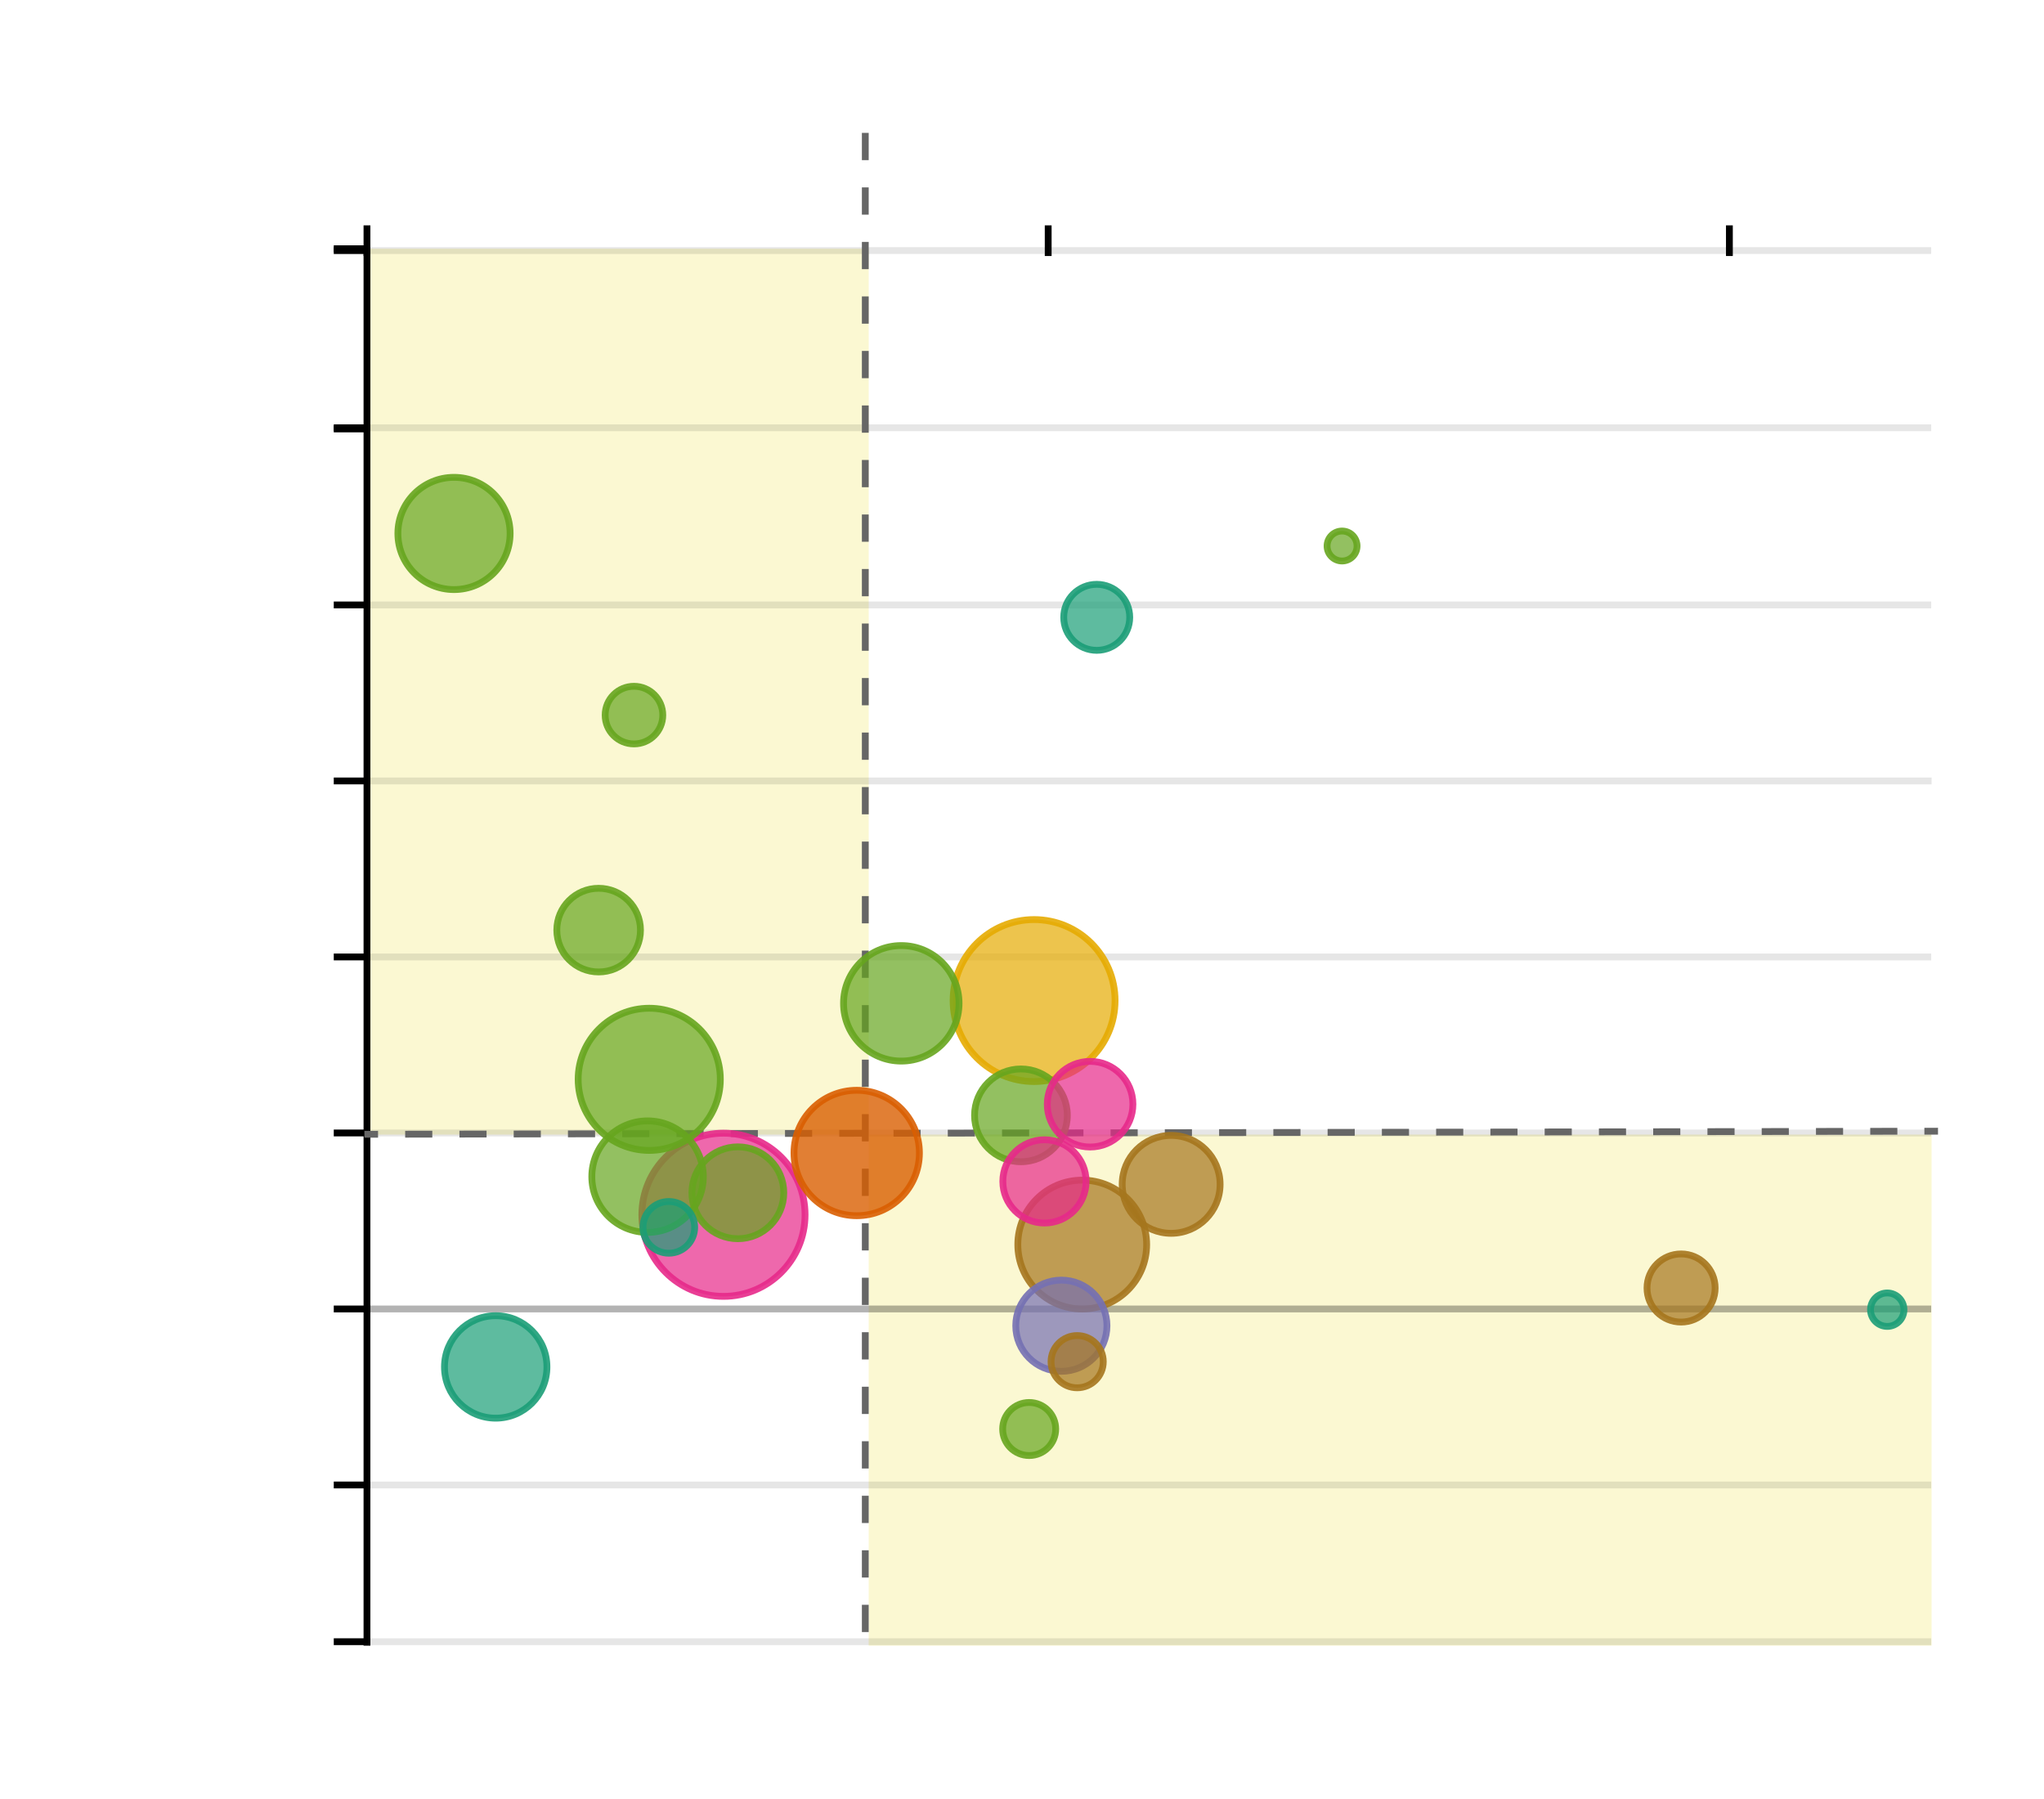
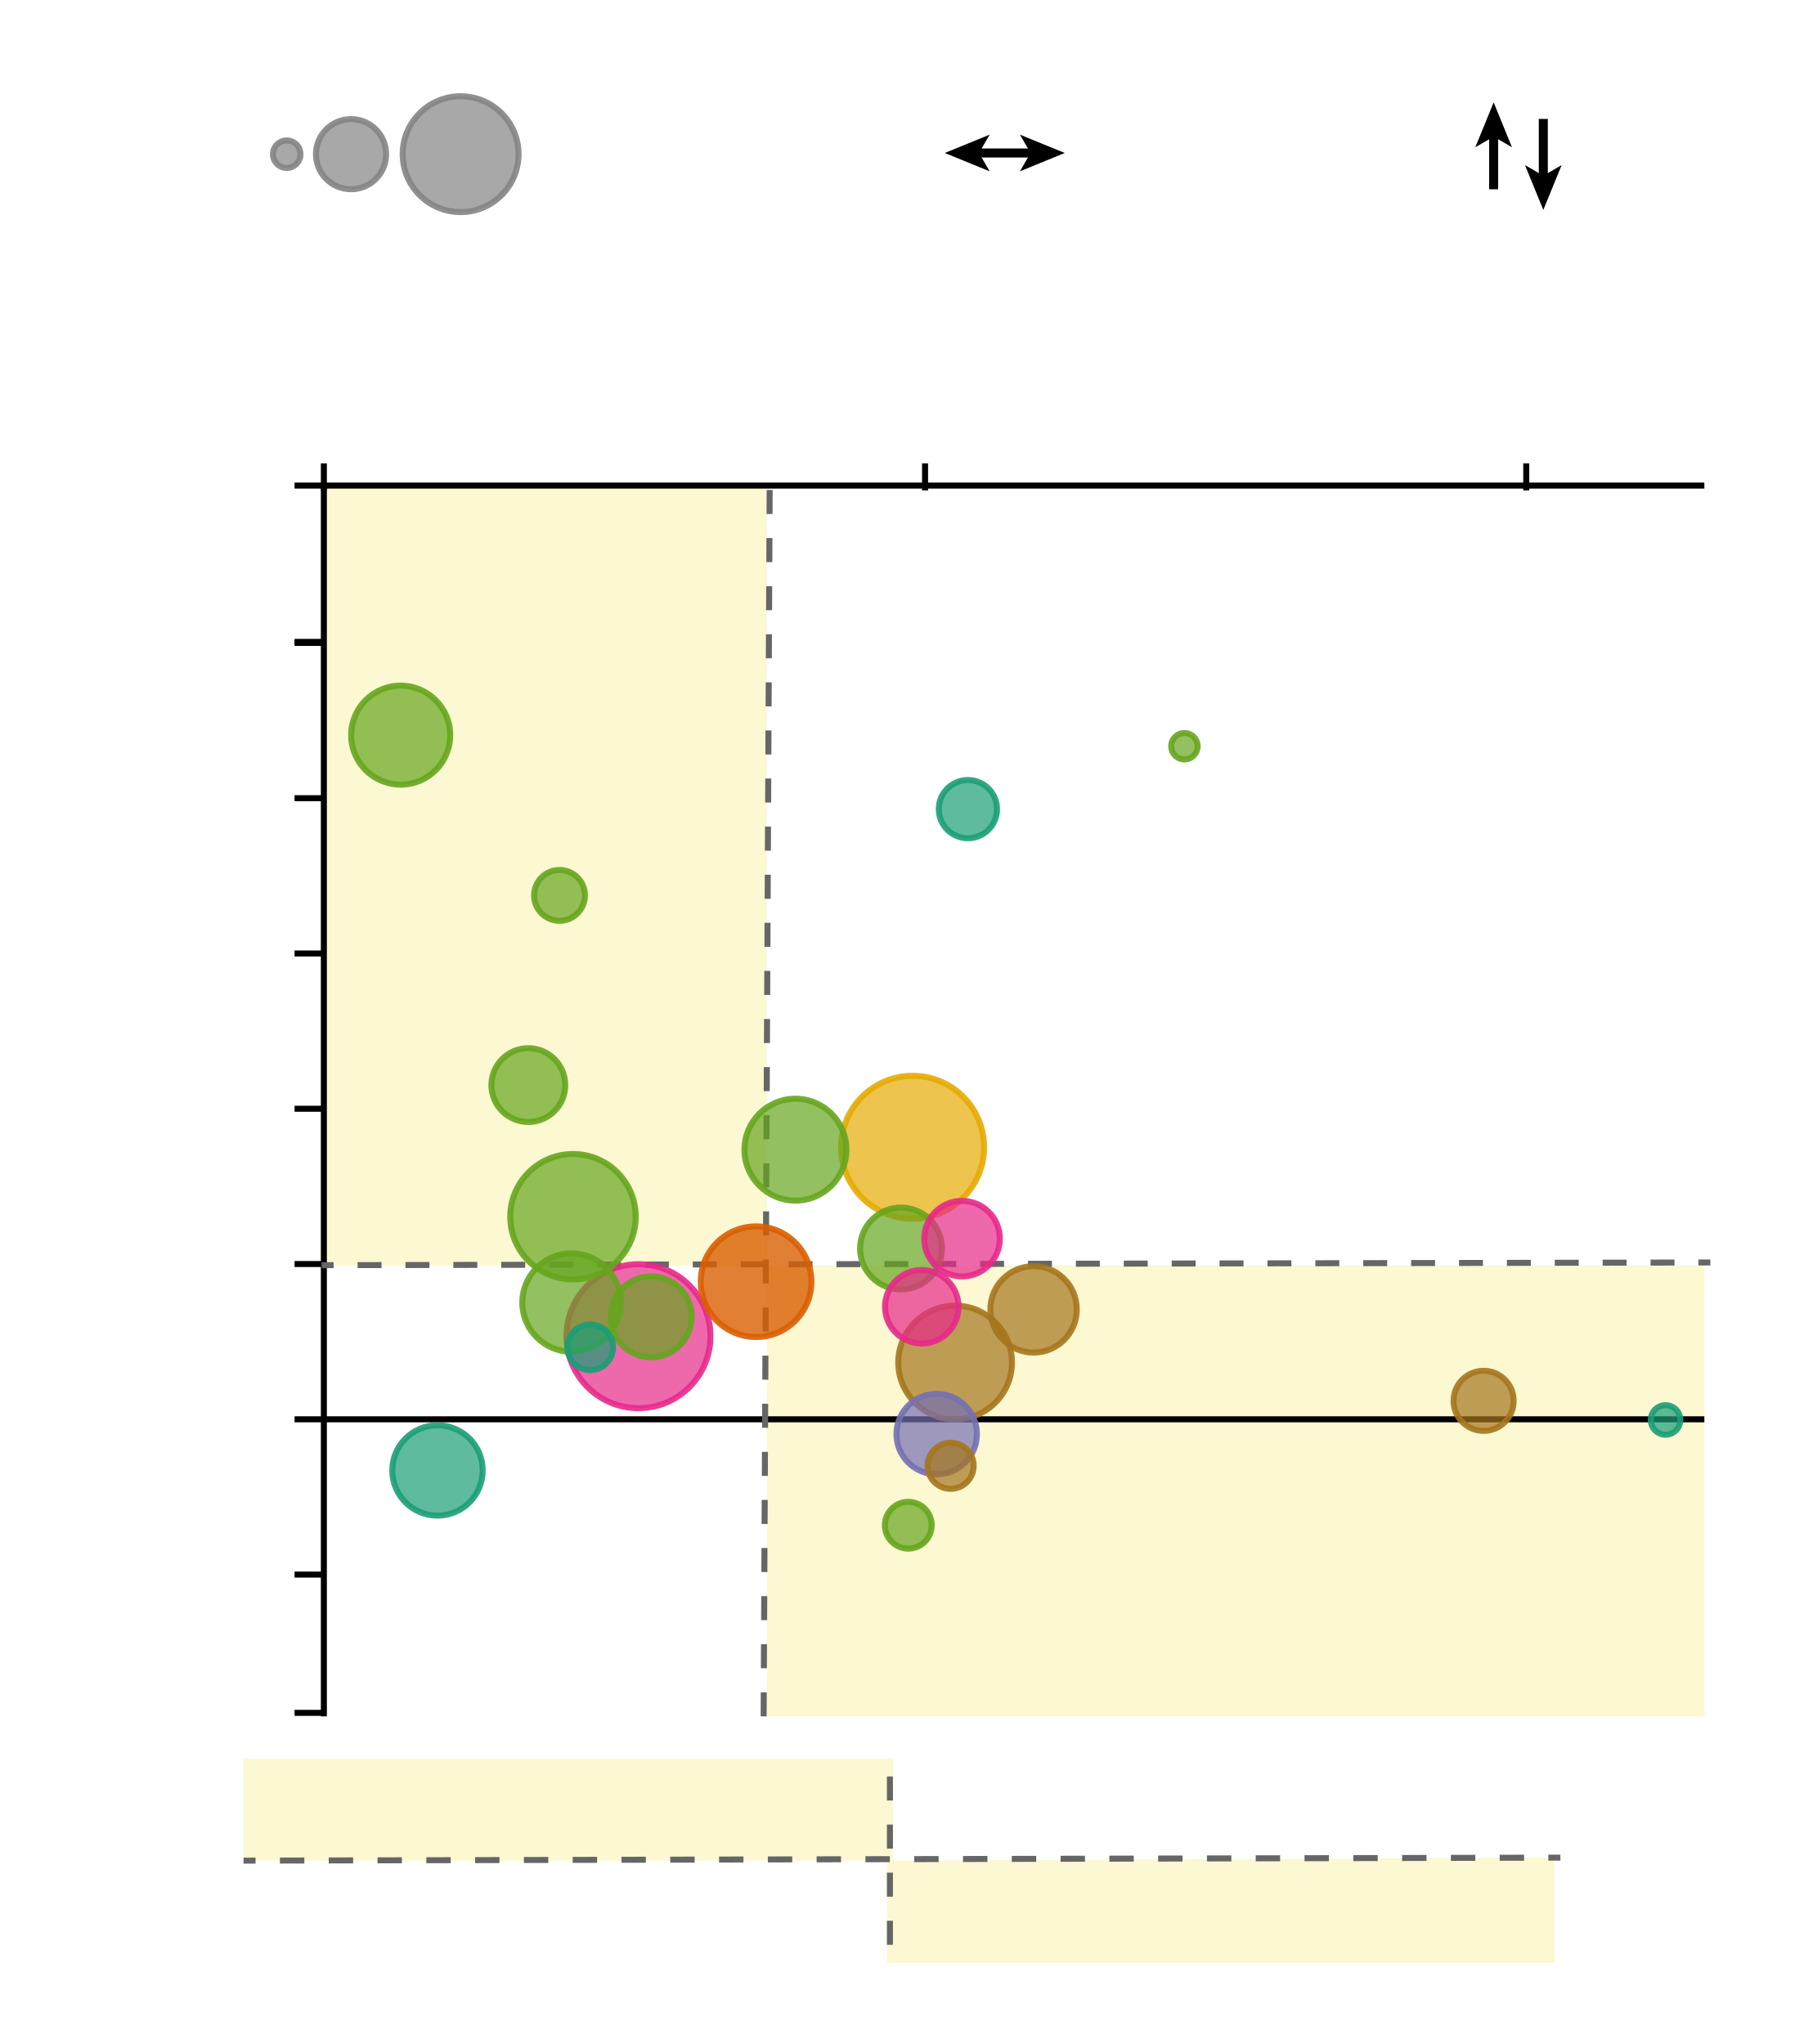
- <svg xmlns="http://www.w3.org/2000/svg" version="1.2" baseProfile="tiny" id="g-mt-economy-4-sector-change-mobile-img" x="0px" y="0px" viewBox="0 0 300 264" xml:space="preserve">
+ <svg xmlns="http://www.w3.org/2000/svg" version="1.2" baseProfile="tiny" id="g-mt-economy-4-sector-change-mobile-img" x="0px" y="0px" viewBox="0 0 300 340" xml:space="preserve">
  <g>
-     <rect x="127.5" y="166.5" fill="#EDDC22" fill-opacity="0.2" width="156" height="75" />
-     <rect x="53.5" y="36.5" fill="#EDDC22" fill-opacity="0.2" width="74" height="130" />
+     <rect x="127.5" y="210.5" fill="#EDDC22" fill-opacity="0.2" width="156" height="75" />
+     <rect x="53.5" y="80.5" fill="#EDDC22" fill-opacity="0.2" width="74" height="130" />
    <g transform="translate(60,40)">
      <g transform="translate(0,0)">
        <g transform="translate(0,207.1667)">
-           <line fill="none" stroke="#000000" x1="-6.514" y1="-29.25" x2="-11.013" y2="-29.25" />
-           <line fill="none" stroke="#000000" stroke-opacity="0.1" x1="-6.514" y1="-29.25" x2="223.443" y2="-29.25" />
+           <line fill="none" stroke="#000000" x1="-6.514" y1="14.75" x2="-11.013" y2="14.75" />
+           <line display="none" fill="none" stroke="#000000" stroke-opacity="0.1" x1="-6.514" y1="14.75" x2="223.443" y2="14.75" />
        </g>
        <g transform="translate(0,207.1667)">
-           <line fill="none" stroke="#000000" x1="-6.514" y1="-6.25" x2="-11.013" y2="-6.25" />
-           <line fill="none" stroke="#000000" stroke-opacity="0.1" x1="-6.514" y1="-6.25" x2="223.443" y2="-6.25" />
-           <text transform="matrix(1 0 0 1 -31.4438 -3.8503)" display="none" font-family="'ArialMT'" font-size="8px">-40%</text>
+           <line fill="none" stroke="#000000" x1="-6.514" y1="37.75" x2="-11.013" y2="37.75" />
+           <line display="none" fill="none" stroke="#000000" stroke-opacity="0.1" x1="-6.514" y1="37.75" x2="223.443" y2="37.75" />
+           <text transform="matrix(1 0 0 1 -31.4438 40.1497)" display="none" font-family="'ArialMT'" font-size="8px">-40%</text>
        </g>
        <g transform="translate(0,172.7222)">
-           <line fill="none" stroke="#000000" x1="-6.514" y1="-20.634" x2="-11.013" y2="-20.634" />
-           <line fill="none" stroke="#000000" stroke-opacity="0.3" x1="-6.514" y1="-20.634" x2="223.443" y2="-20.634" />
-           <text transform="matrix(1 0 0 1 -22.042 -18.2349)" display="none" font-family="'ArialMT'" font-size="8px">0%</text>
+           <line fill="none" stroke="#000000" x1="-6.514" y1="23.366" x2="-11.013" y2="23.366" />
+           <line fill="none" stroke="#000000" x1="-6.514" y1="23.366" x2="223.443" y2="23.366" />
+           <text transform="matrix(1 0 0 1 -22.042 25.7651)" display="none" font-family="'ArialMT'" font-size="8px">0%</text>
        </g>
        <g transform="translate(0,138.2778)">
-           <line fill="none" stroke="#000000" x1="-6.514" y1="-12.018" x2="-11.013" y2="-12.018" />
-           <line fill="none" stroke="#000000" stroke-opacity="0.1" x1="-6.514" y1="-12.018" x2="223.443" y2="-12.018" />
+           <line fill="none" stroke="#000000" x1="-6.514" y1="31.982" x2="-11.013" y2="31.982" />
+           <line display="none" fill="none" stroke="#000000" stroke-opacity="0.1" x1="-6.514" y1="31.982" x2="223.443" y2="31.982" />
        </g>
        <g transform="translate(0,103.8333)">
-           <line fill="none" stroke="#000000" x1="-6.514" y1="-3.403" x2="-11.013" y2="-3.403" />
-           <line fill="none" stroke="#000000" stroke-opacity="0.1" x1="-6.514" y1="-3.403" x2="223.443" y2="-3.403" />
-           <text transform="matrix(1 0 0 1 -42.5044 -1.0033)" display="none" font-family="'ArialMT'" font-size="10px">+40%</text>
+           <line fill="none" stroke="#000000" x1="-6.514" y1="40.597" x2="-11.013" y2="40.597" />
+           <line display="none" fill="none" stroke="#000000" stroke-opacity="0.1" x1="-6.514" y1="40.597" x2="223.443" y2="40.597" />
+           <text transform="matrix(1 0 0 1 -42.5044 42.9967)" display="none" font-family="'ArialMT'" font-size="10px">+40%</text>
        </g>
        <g transform="translate(0,69.38889)">
-           <line fill="none" stroke="#000000" x1="-6.514" y1="5.213" x2="-11.013" y2="5.213" />
-           <line fill="none" stroke="#000000" stroke-opacity="0.1" x1="-6.514" y1="5.213" x2="223.5" y2="5.213" />
-           <text transform="matrix(1 0 0 1 -42.5044 7.6131)" display="none" font-family="'ArialMT'" font-size="10px">+60%</text>
+           <line fill="none" stroke="#000000" x1="-6.514" y1="49.213" x2="-11.013" y2="49.213" />
+           <line display="none" fill="none" stroke="#000000" stroke-opacity="0.1" x1="-6.514" y1="49.213" x2="223.5" y2="49.213" />
+           <text transform="matrix(1 0 0 1 -42.5044 51.6131)" display="none" font-family="'ArialMT'" font-size="10px">+60%</text>
        </g>
        <g transform="translate(0,34.94444)">
-           <line fill="none" stroke="#000000" x1="-6.514" y1="13.829" x2="-11.013" y2="13.829" />
-           <line fill="none" stroke="#000000" stroke-opacity="0.1" x1="-6.514" y1="13.829" x2="223.443" y2="13.829" />
-           <text transform="matrix(1 0 0 1 -42.5044 16.2284)" display="none" font-family="'ArialMT'" font-size="10px">+80%</text>
+           <line fill="none" stroke="#000000" x1="-6.514" y1="57.829" x2="-11.013" y2="57.829" />
+           <line display="none" fill="none" stroke="#000000" stroke-opacity="0.1" x1="-6.514" y1="57.829" x2="223.443" y2="57.829" />
+           <text transform="matrix(1 0 0 1 -42.5044 60.2284)" display="none" font-family="'ArialMT'" font-size="10px">+80%</text>
        </g>
        <g transform="translate(0,34.94444)">
-           <line fill="none" stroke="#000000" x1="-6.514" y1="-12.171" x2="-11.013" y2="-12.171" />
-           <line fill="none" stroke="#000000" stroke-opacity="0.1" x1="-6.514" y1="-12.171" x2="223.443" y2="-12.171" />
-           <text transform="matrix(1 0 0 1 -42.5044 -9.7716)" display="none" font-family="'ArialMT'" font-size="10px">+80%</text>
+           <line fill="none" stroke="#000000" x1="-6.514" y1="31.829" x2="-11.013" y2="31.829" />
+           <line display="none" fill="none" stroke="#000000" stroke-opacity="0.1" x1="-6.514" y1="31.829" x2="223.443" y2="31.829" />
+           <text transform="matrix(1 0 0 1 -42.5044 34.2284)" display="none" font-family="'ArialMT'" font-size="10px">+80%</text>
        </g>
        <g transform="translate(0,34.94444)">
-           <line fill="none" stroke="#000000" x1="-6.514" y1="-38.171" x2="-11.013" y2="-38.171" />
-           <line fill="none" stroke="#000000" stroke-opacity="0.1" x1="-6.514" y1="-38.171" x2="223.443" y2="-38.171" />
-           <text transform="matrix(1 0 0 1 -42.5044 -35.7716)" display="none" font-family="'ArialMT'" font-size="10px">+80%</text>
+           <line fill="none" stroke="#000000" x1="-6.514" y1="5.829" x2="-11.013" y2="5.829" />
+           <line fill="none" stroke="#000000" x1="-6.514" y1="5.829" x2="223.443" y2="5.829" />
+           <text transform="matrix(1 0 0 1 -42.5044 8.2284)" display="none" font-family="'ArialMT'" font-size="10px">+80%</text>
        </g>
        <g transform="translate(0,0.5)">
-           <line fill="none" stroke="#000000" x1="-6.514" y1="22.445" x2="-11.013" y2="22.445" />
-           <path fill="none" stroke="#000000" d="M223.443,22.445" />
-           <path fill="none" stroke="#000000" d="M-6.514,22.445" />
-           <text transform="matrix(1 0 0 1 -43.9531 24.8438)" display="none" font-family="'ArialMT'" font-size="8px">+100%</text>
-         </g>
-         <path fill="none" stroke="#000000" d="M-6.139,201.5v-205h-4.874" />
+           <line fill="none" stroke="#000000" x1="-6.514" y1="66.445" x2="-11.013" y2="66.445" />
+           <path fill="none" stroke="#000000" d="M223.443,66.445" />
+           <path fill="none" stroke="#000000" d="M-6.514,66.445" />
+           <text transform="matrix(1 0 0 1 -43.9531 68.8438)" display="none" font-family="'ArialMT'" font-size="8px">+100%</text>
+         </g>
+         <path fill="none" stroke="#000000" d="M-6.139,245.5v-205" />
      </g>
      <g transform="translate(0,0)">
        <g transform="translate(0.5,0)">
-           <line fill="none" stroke="#000000" x1="-6.639" y1="-2.43" x2="-6.639" y2="-6.929" />
-           <text transform="matrix(1 0 0 1 -12.3711 -11.1787)" display="none" font-family="'ArialMT'" font-size="10px">$0</text>
+           <line fill="none" stroke="#000000" x1="-6.639" y1="41.57" x2="-6.639" y2="37.071" />
+           <text transform="matrix(1 0 0 1 -12.3711 32.8213)" display="none" font-family="'ArialMT'" font-size="10px">$0</text>
        </g>
        <g transform="translate(133.8333,0)">
-           <line fill="none" stroke="#000000" x1="-39.99" y1="-2.43" x2="-39.99" y2="-6.929" />
-           <text transform="matrix(1 0 0 1 -53.2205 -11.1787)" display="none" font-family="'ArialMT'" font-size="10px">$50K</text>
+           <line fill="none" stroke="#000000" x1="-39.99" y1="41.57" x2="-39.99" y2="37.071" />
+           <text transform="matrix(1 0 0 1 -53.2205 32.8213)" display="none" font-family="'ArialMT'" font-size="10px">$50K</text>
        </g>
        <g transform="translate(267.1667,0)">
-           <line fill="none" stroke="#000000" x1="-73.342" y1="-2.43" x2="-73.342" y2="-6.929" />
-           <text transform="matrix(1 0 0 1 -89.4381 -11.1787)" display="none" font-family="'ArialMT'" font-size="10px">$100K</text>
-         </g>
-       </g>
-       <g>
-         <g>
-           <line fill="none" stroke="#666666" x1="-6.514" y1="126.452" x2="-4.514" y2="126.448" />
-           <line fill="none" stroke="#666666" stroke-dasharray="3.982,3.982" x1="-0.532" y1="126.441" x2="220.452" y2="126.008" />
-           <line fill="none" stroke="#666666" x1="222.443" y1="126.004" x2="224.443" y2="126" />
+           <line fill="none" stroke="#000000" x1="-73.342" y1="41.57" x2="-73.342" y2="37.071" />
+           <text transform="matrix(1 0 0 1 -89.4381 32.8213)" display="none" font-family="'ArialMT'" font-size="10px">$100K</text>
+         </g>
+       </g>
+       <g>
+         <g>
+           <line fill="none" stroke="#666666" x1="-6.514" y1="170.452" x2="-4.514" y2="170.448" />
+           <line fill="none" stroke="#666666" stroke-dasharray="3.982,3.982" x1="-0.532" y1="170.441" x2="220.452" y2="170.008" />
+           <line fill="none" stroke="#666666" x1="222.443" y1="170.004" x2="224.443" y2="170" />
        </g>
      </g>
      <g transform="translate(320,133.5348)">
        <g display="none">
-           <text transform="matrix(1 0 0 1 -372.209 -10.8317)" display="inline" font-family="'ArialMT'" font-size="8px">M</text>
-           <text transform="matrix(1 0 0 1 -365.5449 -10.8317)" display="inline" font-family="'ArialMT'" font-size="8px">T</text>
-           <text transform="matrix(1 0 0 1 -360.8027 -10.8317)" display="inline" font-family="'ArialMT'" font-size="8px"> </text>
-           <text transform="matrix(1 0 0 1 -358.5801 -10.8317)" display="inline" font-family="'ArialMT'" font-size="8px">o</text>
-           <text transform="matrix(1 0 0 1 -354.1309 -10.8317)" display="inline" font-family="'ArialMT'" font-size="8px">v</text>
-           <text transform="matrix(1 0 0 1 -350.1309 -10.8317)" display="inline" font-family="'ArialMT'" font-size="8px">e</text>
-           <text transform="matrix(1 0 0 1 -345.6816 -10.8317)" display="inline" font-family="'ArialMT'" font-size="8px">r</text>
-           <text transform="matrix(1 0 0 1 -343.0176 -10.8317)" display="inline" font-family="'ArialMT'" font-size="8px">a</text>
-           <text transform="matrix(1 0 0 1 -338.5684 -10.8317)" display="inline" font-family="'ArialMT'" font-size="8px">l</text>
-           <text transform="matrix(1 0 0 1 -336.791 -10.8317)" display="inline" font-family="'ArialMT'" font-size="8px">l</text>
-           <text transform="matrix(1 0 0 1 -367.6973 -1.2321)" display="inline" font-family="'ArialMT'" font-size="8px">(</text>
-           <text transform="matrix(1 0 0 1 -365.0332 -1.2321)" display="inline" font-family="'ArialMT'" font-size="8px">+</text>
-           <text transform="matrix(1 0 0 1 -360.3613 -1.2321)" display="inline" font-family="'ArialMT'" font-size="8px">1</text>
-           <text transform="matrix(1 0 0 1 -355.9121 -1.2321)" display="inline" font-family="'ArialMT'" font-size="8px">9</text>
-           <text transform="matrix(1 0 0 1 -351.4629 -1.2321)" display="inline" font-family="'ArialMT'" font-size="8px">.</text>
-           <text transform="matrix(1 0 0 1 -349.2402 -1.2321)" display="inline" font-family="'ArialMT'" font-size="8px">6</text>
-           <text transform="matrix(1 0 0 1 -344.791 -1.2321)" display="inline" font-family="'ArialMT'" font-size="8px">%</text>
-           <text transform="matrix(1 0 0 1 -337.6777 -1.2321)" display="inline" font-family="'ArialMT'" font-size="8px">)</text>
-         </g>
-       </g>
-       <g transform="translate(320,133.5348)">
-         <text transform="matrix(1 0 0 1 -433.3496 -90.8317)" font-family="'Arial-ItalicMT'" font-size="8px">Faster</text>
-         <text transform="matrix(1 0 0 1 -436.0215 -81.2321)" font-family="'Arial-ItalicMT'" font-size="8px">growing</text>
-         <text transform="matrix(1 0 0 1 -434.9062 -71.6315)" font-family="'Arial-ItalicMT'" font-size="8px">sectors</text>
-       </g>
-       <g transform="translate(320,133.5348)">
-         <text transform="matrix(1 0 0 1 -140.5801 -177.8317)" font-family="'Arial-ItalicMT'" font-size="8px">Higher</text>
-       </g>
-       <g transform="translate(320,133.5348)">
-         <text transform="matrix(1 0 0 1 -311.0137 -177.8317)" font-family="'Arial-ItalicMT'" font-size="8px">Lower</text>
-       </g>
-       <g>
-         <line fill="none" stroke="#666666" stroke-dasharray="4" x1="67" y1="-20.5" x2="67" y2="201.5" />
+           <text transform="matrix(1 0 0 1 -372.209 33.1683)" display="inline" font-family="'ArialMT'" font-size="8px">M</text>
+           <text transform="matrix(1 0 0 1 -365.5449 33.1683)" display="inline" font-family="'ArialMT'" font-size="8px">T</text>
+           <text transform="matrix(1 0 0 1 -360.8027 33.1683)" display="inline" font-family="'ArialMT'" font-size="8px"> </text>
+           <text transform="matrix(1 0 0 1 -358.5801 33.1683)" display="inline" font-family="'ArialMT'" font-size="8px">o</text>
+           <text transform="matrix(1 0 0 1 -354.1309 33.1683)" display="inline" font-family="'ArialMT'" font-size="8px">v</text>
+           <text transform="matrix(1 0 0 1 -350.1309 33.1683)" display="inline" font-family="'ArialMT'" font-size="8px">e</text>
+           <text transform="matrix(1 0 0 1 -345.6816 33.1683)" display="inline" font-family="'ArialMT'" font-size="8px">r</text>
+           <text transform="matrix(1 0 0 1 -343.0176 33.1683)" display="inline" font-family="'ArialMT'" font-size="8px">a</text>
+           <text transform="matrix(1 0 0 1 -338.5684 33.1683)" display="inline" font-family="'ArialMT'" font-size="8px">l</text>
+           <text transform="matrix(1 0 0 1 -336.791 33.1683)" display="inline" font-family="'ArialMT'" font-size="8px">l</text>
+           <text transform="matrix(1 0 0 1 -367.6973 42.7679)" display="inline" font-family="'ArialMT'" font-size="8px">(</text>
+           <text transform="matrix(1 0 0 1 -365.0332 42.7679)" display="inline" font-family="'ArialMT'" font-size="8px">+</text>
+           <text transform="matrix(1 0 0 1 -360.3613 42.7679)" display="inline" font-family="'ArialMT'" font-size="8px">1</text>
+           <text transform="matrix(1 0 0 1 -355.9121 42.7679)" display="inline" font-family="'ArialMT'" font-size="8px">9</text>
+           <text transform="matrix(1 0 0 1 -351.4629 42.7679)" display="inline" font-family="'ArialMT'" font-size="8px">.</text>
+           <text transform="matrix(1 0 0 1 -349.2402 42.7679)" display="inline" font-family="'ArialMT'" font-size="8px">6</text>
+           <text transform="matrix(1 0 0 1 -344.791 42.7679)" display="inline" font-family="'ArialMT'" font-size="8px">%</text>
+           <text transform="matrix(1 0 0 1 -337.6777 42.7679)" display="inline" font-family="'ArialMT'" font-size="8px">)</text>
+         </g>
+       </g>
+       <g>
+         <line fill="none" stroke="#666666" stroke-dasharray="4" x1="68" y1="41.5" x2="67" y2="245.5" />
      </g>
      <g transform="translate(103.392,20)">
        <g display="none">
-           <text transform="matrix(1 0 0 1 -86.8524 -35.2969)" display="inline" font-family="'ArialMT'" font-size="8px">Montana avg.</text>
-           <text transform="matrix(1 0 0 1 -67.2939 -25.6973)" display="inline" font-family="'ArialMT'" font-size="8px">$36,900</text>
+           <text transform="matrix(1 0 0 1 -75.8524 8.7031)" display="inline" font-family="'ArialMT'" font-size="8px">Montana avg.</text>
+           <text transform="matrix(1 0 0 1 -56.2939 18.3027)" display="inline" font-family="'ArialMT'" font-size="8px">$36,900</text>
        </g>
      </g>
      <g>
        <g transform="translate(70.27605,154.2898)">
-           <circle fill="#E7298A" fill-opacity="0.7" stroke="#E7298A" stroke-opacity="0.9" cx="-24.092" cy="-16.024" r="11.974" />
-           <text transform="matrix(1 0 0 1 -12.3688 -5.0242)" display="none" fill="#E7298A" font-family="'ArialMT'" font-size="10px">Retail</text>
-           <text transform="matrix(1 0 0 1 35.6312 -31.0242)" display="none" fill="#E7298A" font-family="'ArialMT'" font-size="10px">Wholesale trade</text>
+           <circle fill="#E7298A" fill-opacity="0.7" stroke="#E7298A" stroke-opacity="0.9" cx="-24.092" cy="27.976" r="11.974" />
+           <text transform="matrix(1 0 0 1 -12.3688 38.9758)" display="none" fill="#E7298A" font-family="'ArialMT'" font-size="10px">Retail</text>
+           <text transform="matrix(1 0 0 1 35.6312 12.9758)" display="none" fill="#E7298A" font-family="'ArialMT'" font-size="10px">Wholesale trade</text>
        </g>
        <g transform="translate(131.0745,112.3674)">
-           <circle fill="#E6AB02" fill-opacity="0.7" stroke="#E6AB02" stroke-opacity="0.9" cx="-39.3" cy="-5.537" r="11.884" />
-           <text transform="matrix(1 0 0 1 -30.6663 -13.5374)" display="none" fill="#E6AB02" font-family="'ArialMT'" font-size="10px">Healthcare &amp; social work</text>
+           <circle fill="#E6AB02" fill-opacity="0.7" stroke="#E6AB02" stroke-opacity="0.9" cx="-39.3" cy="38.463" r="11.884" />
+           <text transform="matrix(1 0 0 1 -30.6663 30.4626)" display="none" fill="#E6AB02" font-family="'ArialMT'" font-size="10px">Healthcare &amp; social work</text>
        </g>
        <g transform="translate(55.74983,127.7822)">
-           <circle fill="#66A61E" fill-opacity="0.7" stroke="#66A61E" stroke-opacity="0.9" cx="-20.459" cy="-9.393" r="10.432" />
+           <circle fill="#66A61E" fill-opacity="0.7" stroke="#66A61E" stroke-opacity="0.9" cx="-20.459" cy="34.607" r="10.432" />
        </g>
        <g transform="translate(140.4982,160.1189)">
-           <circle fill="#A6761D" fill-opacity="0.7" stroke="#A6761D" stroke-opacity="0.9" cx="-41.657" cy="-17.482" r="9.454" />
-         </g>
-         <circle fill="#D95F02" fill-opacity="0.8" stroke="#D95F02" stroke-opacity="0.9" cx="65.74" cy="129.2" r="9.203" />
+           <circle fill="#A6761D" fill-opacity="0.7" stroke="#A6761D" stroke-opacity="0.9" cx="-41.657" cy="26.518" r="9.454" />
+         </g>
+         <circle fill="#D95F02" fill-opacity="0.8" stroke="#D95F02" stroke-opacity="0.9" cx="65.74" cy="173.2" r="9.203" />
        <g transform="translate(105.0811,112.9094)">
-           <circle fill="#66A61E" fill-opacity="0.7" stroke="#66A61E" stroke-opacity="0.9" cx="-32.798" cy="-5.673" r="8.475" />
+           <circle fill="#66A61E" fill-opacity="0.7" stroke="#66A61E" stroke-opacity="0.9" cx="-32.798" cy="38.327" r="8.475" />
        </g>
        <g transform="translate(17.5349,20.95561)">
-           <circle fill="#66A61E" fill-opacity="0.7" stroke="#66A61E" stroke-opacity="0.9" cx="-10.9" cy="17.328" r="8.235" />
-           <text transform="matrix(1 0 0 1 -3.9153 13.3276)" display="none" fill="#66A61E" font-family="'ArialMT'" font-size="10px">Real estate</text>
+           <circle fill="#66A61E" fill-opacity="0.7" stroke="#66A61E" stroke-opacity="0.9" cx="-10.9" cy="61.328" r="8.235" />
+           <text transform="matrix(1 0 0 1 -3.9153 57.3276)" display="none" fill="#66A61E" font-family="'ArialMT'" font-size="10px">Real estate</text>
+           <text transform="matrix(1 0 0 1 114.0847 57.3276)" display="none" fill="#66A61E" font-family="'ArialMT'" font-size="10px">Business mangement</text>
        </g>
        <g transform="translate(55.42246,146.8256)">
-           <circle fill="#66A61E" fill-opacity="0.7" stroke="#66A61E" stroke-opacity="0.9" cx="-20.377" cy="-14.156" r="8.183" />
+           <circle fill="#66A61E" fill-opacity="0.7" stroke="#66A61E" stroke-opacity="0.9" cx="-20.377" cy="29.844" r="8.183" />
        </g>
        <g transform="translate(25.69646,184.0657)">
-           <circle fill="#1B9E77" fill-opacity="0.7" stroke="#1B9E77" stroke-opacity="0.9" cx="-12.941" cy="-23.472" r="7.518" />
-           <text transform="matrix(1 0 0 1 -1.674 -23.4719)" display="none" fill="#1B9E77" font-family="'ArialMT'" font-size="10px">Farm</text>
+           <circle fill="#1B9E77" fill-opacity="0.7" stroke="#1B9E77" stroke-opacity="0.9" cx="-12.941" cy="20.528" r="7.518" />
+           <text transform="matrix(1 0 0 1 -1.674 20.5281)" display="none" fill="#1B9E77" font-family="'ArialMT'" font-size="10px">Farm</text>
        </g>
        <g transform="translate(157.9006,148.3363)">
-           <circle fill="#A6761D" fill-opacity="0.7" stroke="#A6761D" stroke-opacity="0.9" cx="-46.01" cy="-14.534" r="7.184" />
-           <text transform="matrix(1 0 0 1 -35.0769 -10.5345)" display="none" fill="#A6761D" font-family="'ArialMT'" font-size="10px">State govt.</text>
-           <text transform="matrix(1 0 0 1 -49.0769 1.4655)" display="none" fill="#A6761D" font-family="'ArialMT'" font-size="10px">Local govt.</text>
+           <circle fill="#A6761D" fill-opacity="0.7" stroke="#A6761D" stroke-opacity="0.9" cx="-46.01" cy="29.466" r="7.184" />
+           <text transform="matrix(1 0 0 1 -35.0769 33.4655)" display="none" fill="#A6761D" font-family="'ArialMT'" font-size="10px">State govt.</text>
+           <text transform="matrix(1 0 0 1 -49.0769 45.4655)" display="none" fill="#A6761D" font-family="'ArialMT'" font-size="10px">Local govt.</text>
        </g>
        <g transform="translate(128.5005,134.8313)">
-           <circle fill="#66A61E" fill-opacity="0.7" stroke="#66A61E" stroke-opacity="0.9" cx="-38.656" cy="-11.156" r="6.808" />
+           <circle fill="#66A61E" fill-opacity="0.7" stroke="#66A61E" stroke-opacity="0.9" cx="-38.656" cy="32.844" r="6.808" />
        </g>
        <g transform="translate(73.09093,149.9855)">
-           <circle fill="#66A61E" fill-opacity="0.7" stroke="#66A61E" stroke-opacity="0.9" cx="-24.796" cy="-14.947" r="6.741" />
+           <circle fill="#66A61E" fill-opacity="0.7" stroke="#66A61E" stroke-opacity="0.9" cx="-24.796" cy="29.053" r="6.741" />
        </g>
        <g transform="translate(136.4132,176.0005)">
-           <circle fill="#7570B3" fill-opacity="0.7" stroke="#7570B3" stroke-opacity="0.9" cx="-40.636" cy="-21.454" r="6.692" />
-           <text transform="matrix(1 0 0 1 -32.194 -14.4546)" display="none" fill="#7570B3" font-family="'ArialMT'" font-size="10px">Manufacturing</text>
+           <circle fill="#7570B3" fill-opacity="0.7" stroke="#7570B3" stroke-opacity="0.9" cx="-40.636" cy="22.546" r="6.692" />
+           <text transform="matrix(1 0 0 1 -32.194 29.5454)" display="none" fill="#7570B3" font-family="'ArialMT'" font-size="10px">Manufacturing</text>
        </g>
        <g transform="translate(142.0364,132.6495)">
-           <circle fill="#E7298A" fill-opacity="0.7" stroke="#E7298A" stroke-opacity="0.9" cx="-42.042" cy="-10.61" r="6.284" />
+           <circle fill="#E7298A" fill-opacity="0.7" stroke="#E7298A" stroke-opacity="0.9" cx="-42.042" cy="33.39" r="6.284" />
        </g>
        <g transform="translate(45.84601,98.58212)">
-           <circle fill="#66A61E" fill-opacity="0.7" stroke="#66A61E" stroke-opacity="0.9" cx="-17.982" cy="-2.089" r="6.139" />
-           <text transform="matrix(1 0 0 1 -13.0931 -7.089)" display="none" fill="#66A61E" font-family="'ArialMT'" font-size="10px">Arts/recreation</text>
-           <text transform="matrix(1 0 0 1 40.0451 -63.089)" display="none" fill="#66A61E" font-family="'ArialMT'" font-size="10px">Business management</text>
+           <circle fill="#66A61E" fill-opacity="0.7" stroke="#66A61E" stroke-opacity="0.9" cx="-17.982" cy="41.911" r="6.139" />
+           <text transform="matrix(1 0 0 1 -13.0931 36.911)" display="none" fill="#66A61E" font-family="'ArialMT'" font-size="10px">Arts/recreation</text>
+           <text transform="matrix(1 0 0 1 47.9069 128.911)" display="none" fill="#66A61E" font-family="'ArialMT'" font-size="10px">Information</text>
        </g>
        <g transform="translate(133.1039,147.7559)">
-           <circle fill="#E7298A" fill-opacity="0.7" stroke="#E7298A" stroke-opacity="0.9" cx="-39.808" cy="-14.389" r="6.109" />
+           <circle fill="#E7298A" fill-opacity="0.7" stroke="#E7298A" stroke-opacity="0.9" cx="-39.808" cy="29.611" r="6.109" />
        </g>
        <g transform="translate(257.7113,168.6202)">
-           <circle fill="#A6761D" fill-opacity="0.7" stroke="#A6761D" stroke-opacity="0.9" cx="-70.977" cy="-19.608" r="4.998" />
-           <text transform="matrix(1 0 0 1 -76.2299 -29.6085)" display="none" fill="#A6761D" font-family="'ArialMT'" font-size="10px">Federal</text>
+           <circle fill="#A6761D" fill-opacity="0.7" stroke="#A6761D" stroke-opacity="0.9" cx="-70.977" cy="24.392" r="4.998" />
+           <text transform="matrix(1 0 0 1 -76.2299 14.3915)" display="none" fill="#A6761D" font-family="'ArialMT'" font-size="10px">Federal</text>
+           <text transform="matrix(1 0 0 1 -152.2299 49.3915)" display="none" fill="#A6761D" font-family="'ArialMT'" font-size="10px">Military</text>
        </g>
        <g transform="translate(143.335,37.3692)">
-           <circle fill="#1B9E77" fill-opacity="0.7" stroke="#1B9E77" stroke-opacity="0.9" cx="-42.367" cy="13.223" r="4.843" />
-           <text transform="matrix(1 0 0 1 -35.7744 23.2226)" display="none" fill="#1B9E77" font-family="'ArialMT'" font-size="10px">Mining/oil</text>
+           <circle fill="#1B9E77" fill-opacity="0.7" stroke="#1B9E77" stroke-opacity="0.9" cx="-42.367" cy="57.223" r="4.843" />
+           <text transform="matrix(1 0 0 1 -35.7744 67.2226)" display="none" fill="#1B9E77" font-family="'ArialMT'" font-size="10px">Mining/oil</text>
        </g>
        <g transform="translate(52.75947,56.50193)">
-           <circle fill="#66A61E" fill-opacity="0.7" stroke="#66A61E" stroke-opacity="0.9" cx="-19.711" cy="8.437" r="4.229" />
+           <circle fill="#66A61E" fill-opacity="0.7" stroke="#66A61E" stroke-opacity="0.9" cx="-19.711" cy="52.437" r="4.229" />
        </g>
        <g transform="translate(130.1143,196.2148)">
-           <circle fill="#66A61E" fill-opacity="0.7" stroke="#66A61E" stroke-opacity="0.9" cx="-39.06" cy="-26.51" r="3.892" />
+           <circle fill="#66A61E" fill-opacity="0.7" stroke="#66A61E" stroke-opacity="0.9" cx="-39.06" cy="17.49" r="3.892" />
        </g>
        <g transform="translate(139.5069,183.0363)">
-           <circle fill="#A6761D" fill-opacity="0.7" stroke="#A6761D" stroke-opacity="0.9" cx="-41.41" cy="-23.214" r="3.832" />
+           <circle fill="#A6761D" fill-opacity="0.7" stroke="#A6761D" stroke-opacity="0.9" cx="-41.41" cy="20.786" r="3.832" />
        </g>
        <g transform="translate(59.57929,156.7501)">
-           <circle fill="#1B9E77" fill-opacity="0.7" stroke="#1B9E77" stroke-opacity="0.9" cx="-21.417" cy="-16.639" r="3.794" />
+           <circle fill="#1B9E77" fill-opacity="0.7" stroke="#1B9E77" stroke-opacity="0.9" cx="-21.417" cy="27.361" r="3.794" />
        </g>
        <g transform="translate(298.0626,172.8629)">
-           <circle fill="#1B9E77" fill-opacity="0.7" stroke="#1B9E77" stroke-opacity="0.9" cx="-81.07" cy="-20.669" r="2.454" />
+           <circle fill="#1B9E77" fill-opacity="0.7" stroke="#1B9E77" stroke-opacity="0.9" cx="-81.07" cy="23.331" r="2.454" />
        </g>
        <g transform="translate(191.3545,23.41126)">
-           <circle fill="#66A61E" fill-opacity="0.7" stroke="#66A61E" stroke-opacity="0.9" cx="-54.378" cy="16.714" r="2.198" />
-         </g>
-       </g>
+           <circle fill="#66A61E" fill-opacity="0.7" stroke="#66A61E" stroke-opacity="0.9" cx="-54.378" cy="60.714" r="2.198" />
+         </g>
+       </g>
+     </g>
+     <g>
+       <g>
+         <circle fill="#848484" fill-opacity="0.7" stroke="#848484" stroke-opacity="0.9" cx="47.685" cy="25.646" r="2.288" />
+         <circle fill="#848484" fill-opacity="0.7" stroke="#848484" stroke-opacity="0.9" cx="58.381" cy="25.646" r="5.835" />
+         <circle fill="#848484" fill-opacity="0.7" stroke="#848484" stroke-opacity="0.9" cx="76.604" cy="25.646" r="9.635" />
+         <g display="none">
+           <text transform="matrix(1 0 0 1 91.5693 23.252)" display="inline" font-family="'Arial-ItalicMT'" font-size="10px">Bigger</text>
+           <text transform="matrix(1 0 0 1 91.5693 33.252)" display="inline" font-family="'Arial-ItalicMT'" font-size="10px">sectors</text>
+         </g>
+         <g display="none">
+           <text transform="matrix(1 0 0 1 8.4995 23.252)" display="inline" font-family="'Arial-ItalicMT'" font-size="10px">Smaller</text>
+           <text transform="matrix(1 0 0 1 10.1646 33.252)" display="inline" font-family="'Arial-ItalicMT'" font-size="10px">sectors</text>
+         </g>
+       </g>
+       <g>
+         <g display="none">
+           <text transform="matrix(1 0 0 1 181.0928 23.1738)" display="inline" font-family="'Arial-ItalicMT'" font-size="10px">Higher</text>
+           <text transform="matrix(1 0 0 1 181.0928 33.1738)" display="inline" font-family="'Arial-ItalicMT'" font-size="10px">pay</text>
+         </g>
+         <g display="none">
+           <text transform="matrix(1 0 0 1 127.2646 23.1738)" display="inline" font-family="'Arial-ItalicMT'" font-size="10px">Lower</text>
+           <text transform="matrix(1 0 0 1 138.3779 33.1738)" display="inline" font-family="'Arial-ItalicMT'" font-size="10px">pay</text>
+         </g>
+         <g>
+           <line fill="none" stroke="#000000" stroke-width="1.5" x1="162.417" y1="25.447" x2="171.784" y2="25.447" />
+           <g>
+             <polygon points="157.122,25.447 164.584,28.496 162.813,25.447 164.584,22.399      " />
+           </g>
+           <g>
+             <polygon points="177.079,25.447 169.617,28.496 171.388,25.447 169.617,22.399      " />
+           </g>
+         </g>
+       </g>
+       <g>
+         <g display="none">
+           <text transform="matrix(1 0 0 1 262.7129 23.2246)" display="inline" font-family="'Arial-ItalicMT'" font-size="10px">Less</text>
+           <text transform="matrix(1 0 0 1 262.7129 33.2246)" display="inline" font-family="'Arial-ItalicMT'" font-size="10px">growth</text>
+         </g>
+         <g display="none">
+           <text transform="matrix(1 0 0 1 218.6602 23.2246)" display="inline" font-family="'Arial-ItalicMT'" font-size="10px">More</text>
+           <text transform="matrix(1 0 0 1 211.4287 33.2246)" display="inline" font-family="'Arial-ItalicMT'" font-size="10px">growth</text>
+         </g>
+         <g>
+           <line fill="none" stroke="#000000" stroke-width="1.5" x1="248.404" y1="31.483" x2="248.404" y2="22.326" />
+           <g>
+             <polygon points="248.404,17.031 251.453,24.493 248.404,22.722 245.355,24.493      " />
+           </g>
+         </g>
+         <g>
+           <line fill="none" stroke="#000000" stroke-width="1.5" x1="256.662" y1="29.628" x2="256.662" y2="19.784" />
+           <g>
+             <polygon points="256.662,34.924 259.711,27.462 256.662,29.233 253.614,27.462      " />
+           </g>
+         </g>
+       </g>
+     </g>
+     <g>
+       <polygon fill="#EDDC22" fill-opacity="0.2" points="258.5,309 147.5,309.5 147.5,326.5 258.5,326.5   " />
+       <rect x="40.5" y="292.5" fill="#EDDC22" fill-opacity="0.2" width="108" height="17" />
+       <g>
+         <line fill="none" stroke="#666666" x1="40.5" y1="309.5" x2="42.5" y2="309.495" />
+         <line fill="none" stroke="#666666" stroke-dasharray="4.057,4.057" x1="46.557" y1="309.486" x2="255.472" y2="309.009" />
+         <line fill="none" stroke="#666666" x1="257.5" y1="309.005" x2="259.5" y2="309" />
+       </g>
+       <line fill="none" stroke="#666666" stroke-dasharray="4" x1="148" y1="295.5" x2="148" y2="327" />
    </g>
  </g>
  <style type="text/css">
#g-mt-economy-4-sector-change-mobile-img rect, #g-mt-economy-4-sector-change-mobile-img circle, #g-mt-economy-4-sector-change-mobile-img path, #g-mt-economy-4-sector-change-mobile-img line, #g-mt-economy-4-sector-change-mobile-img polyline { vector-effect: non-scaling-stroke; }
</style>
</svg>
